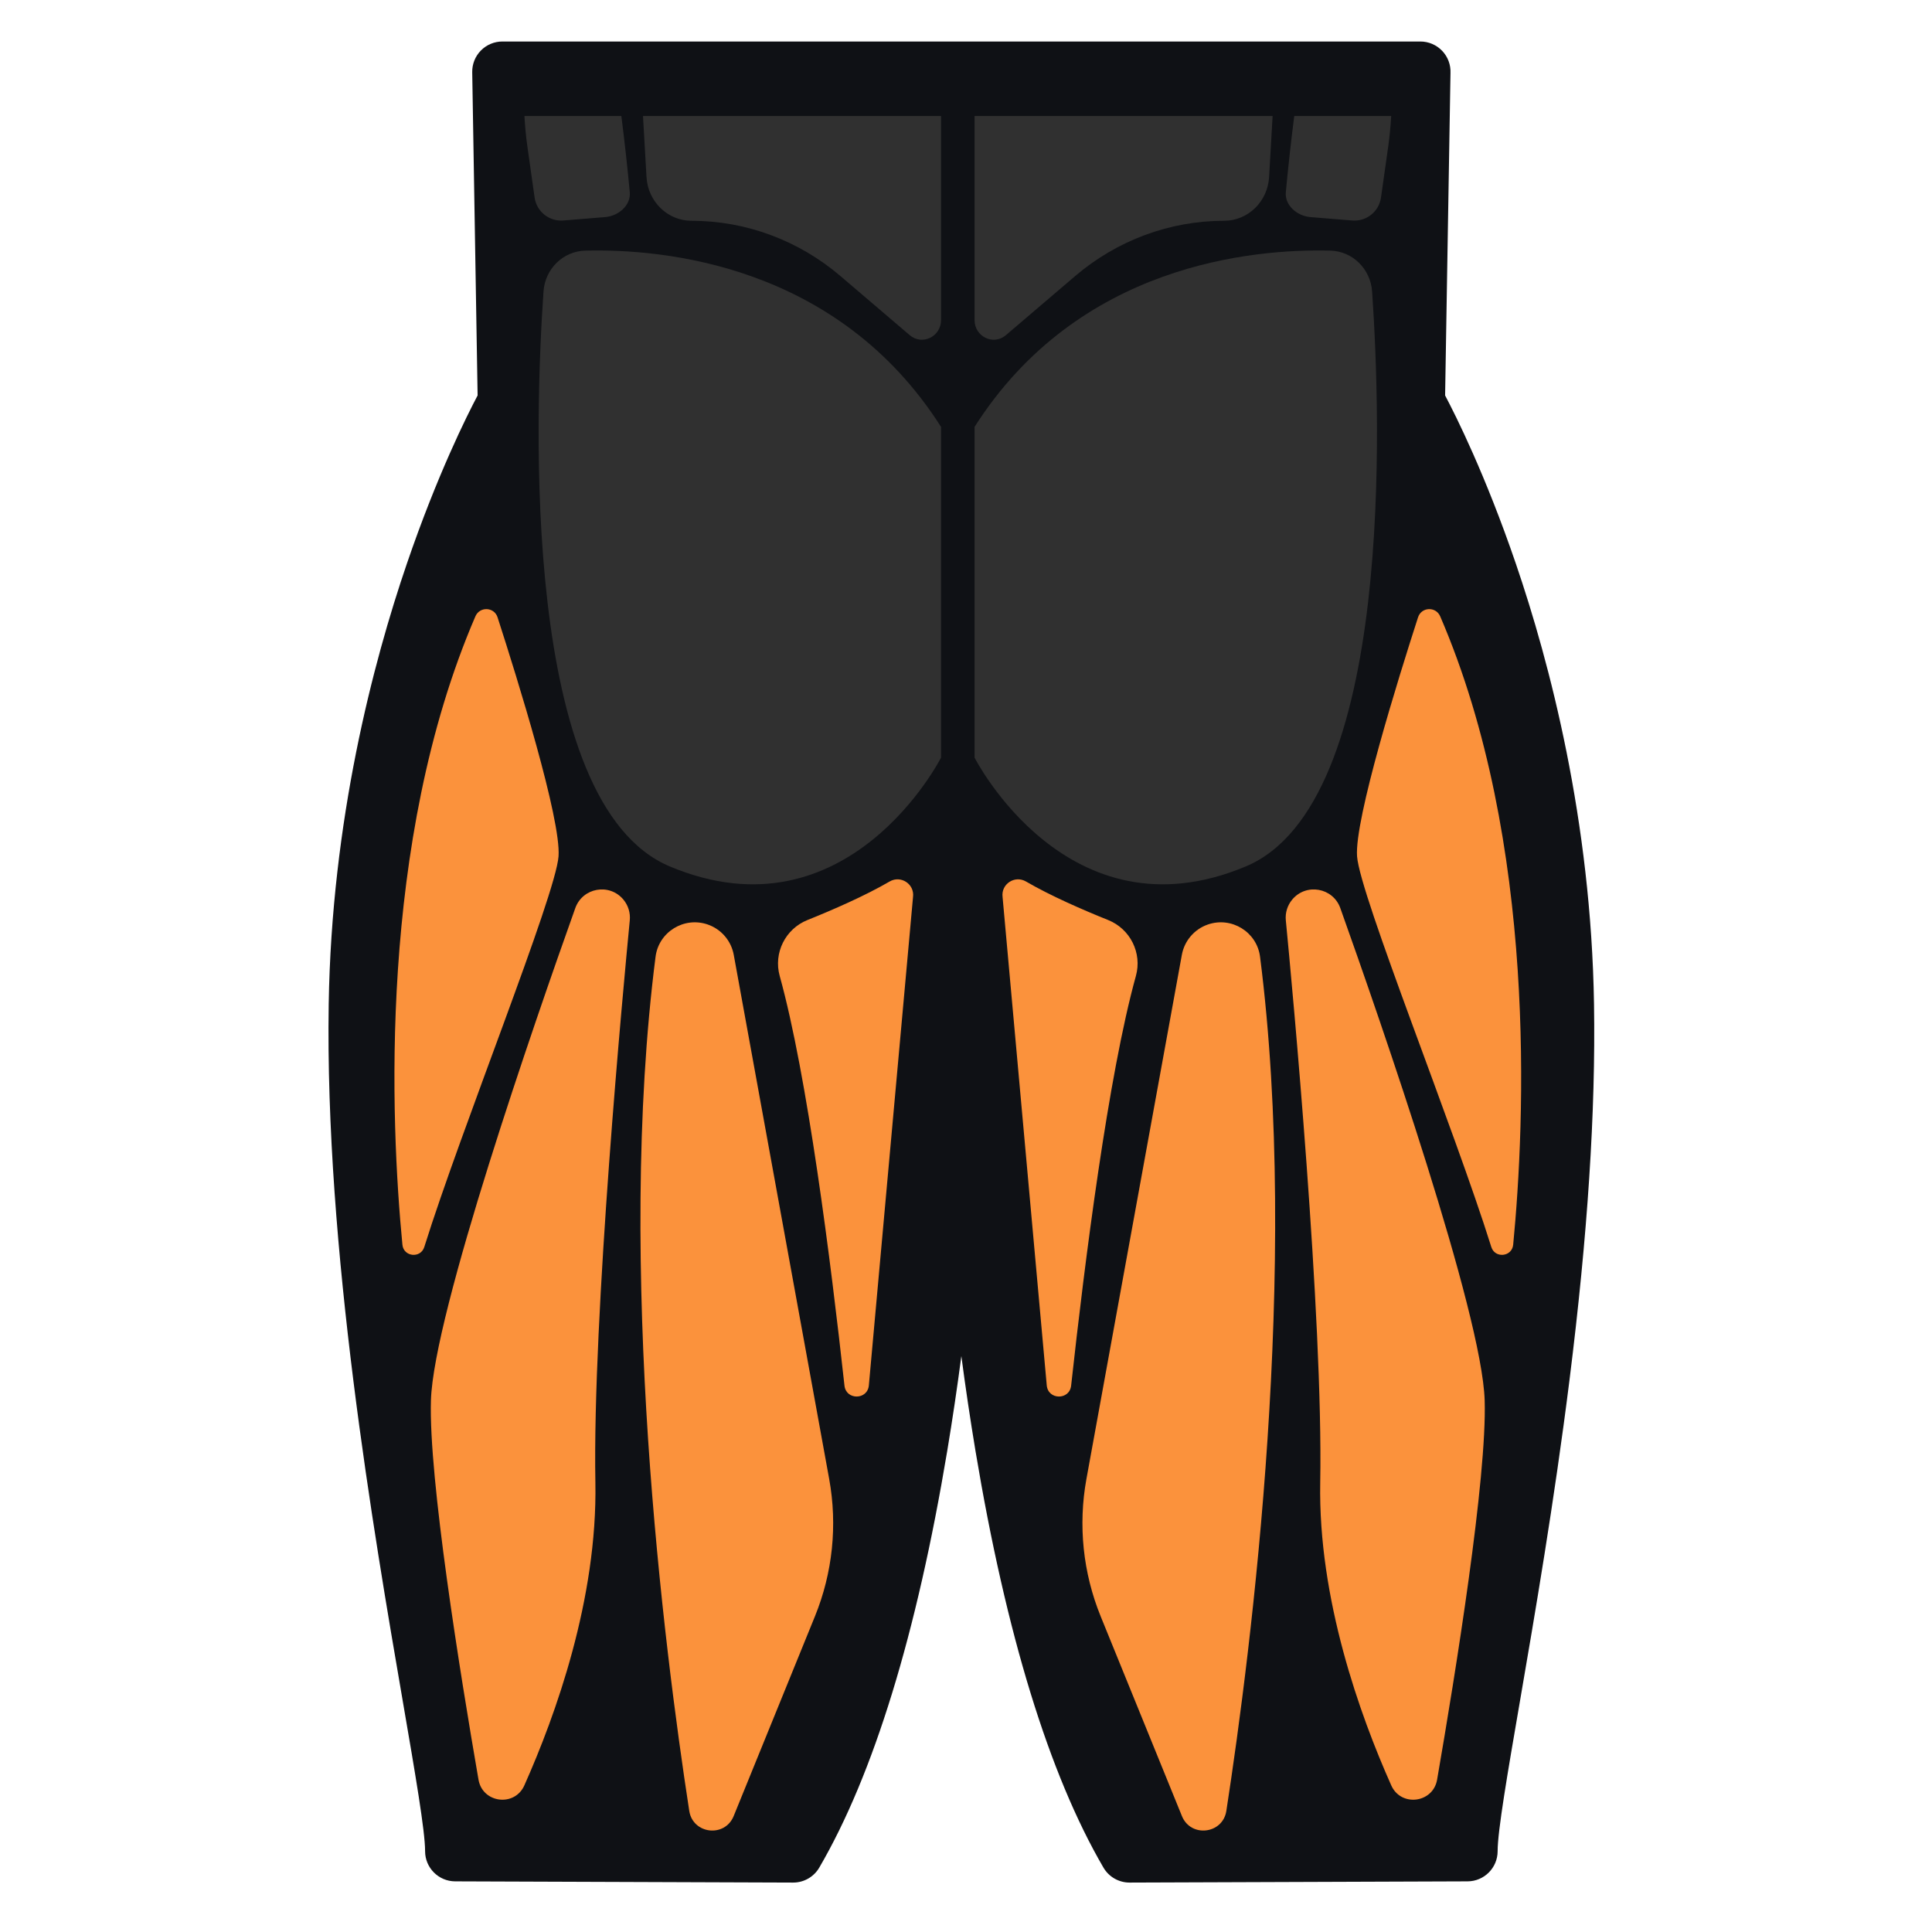
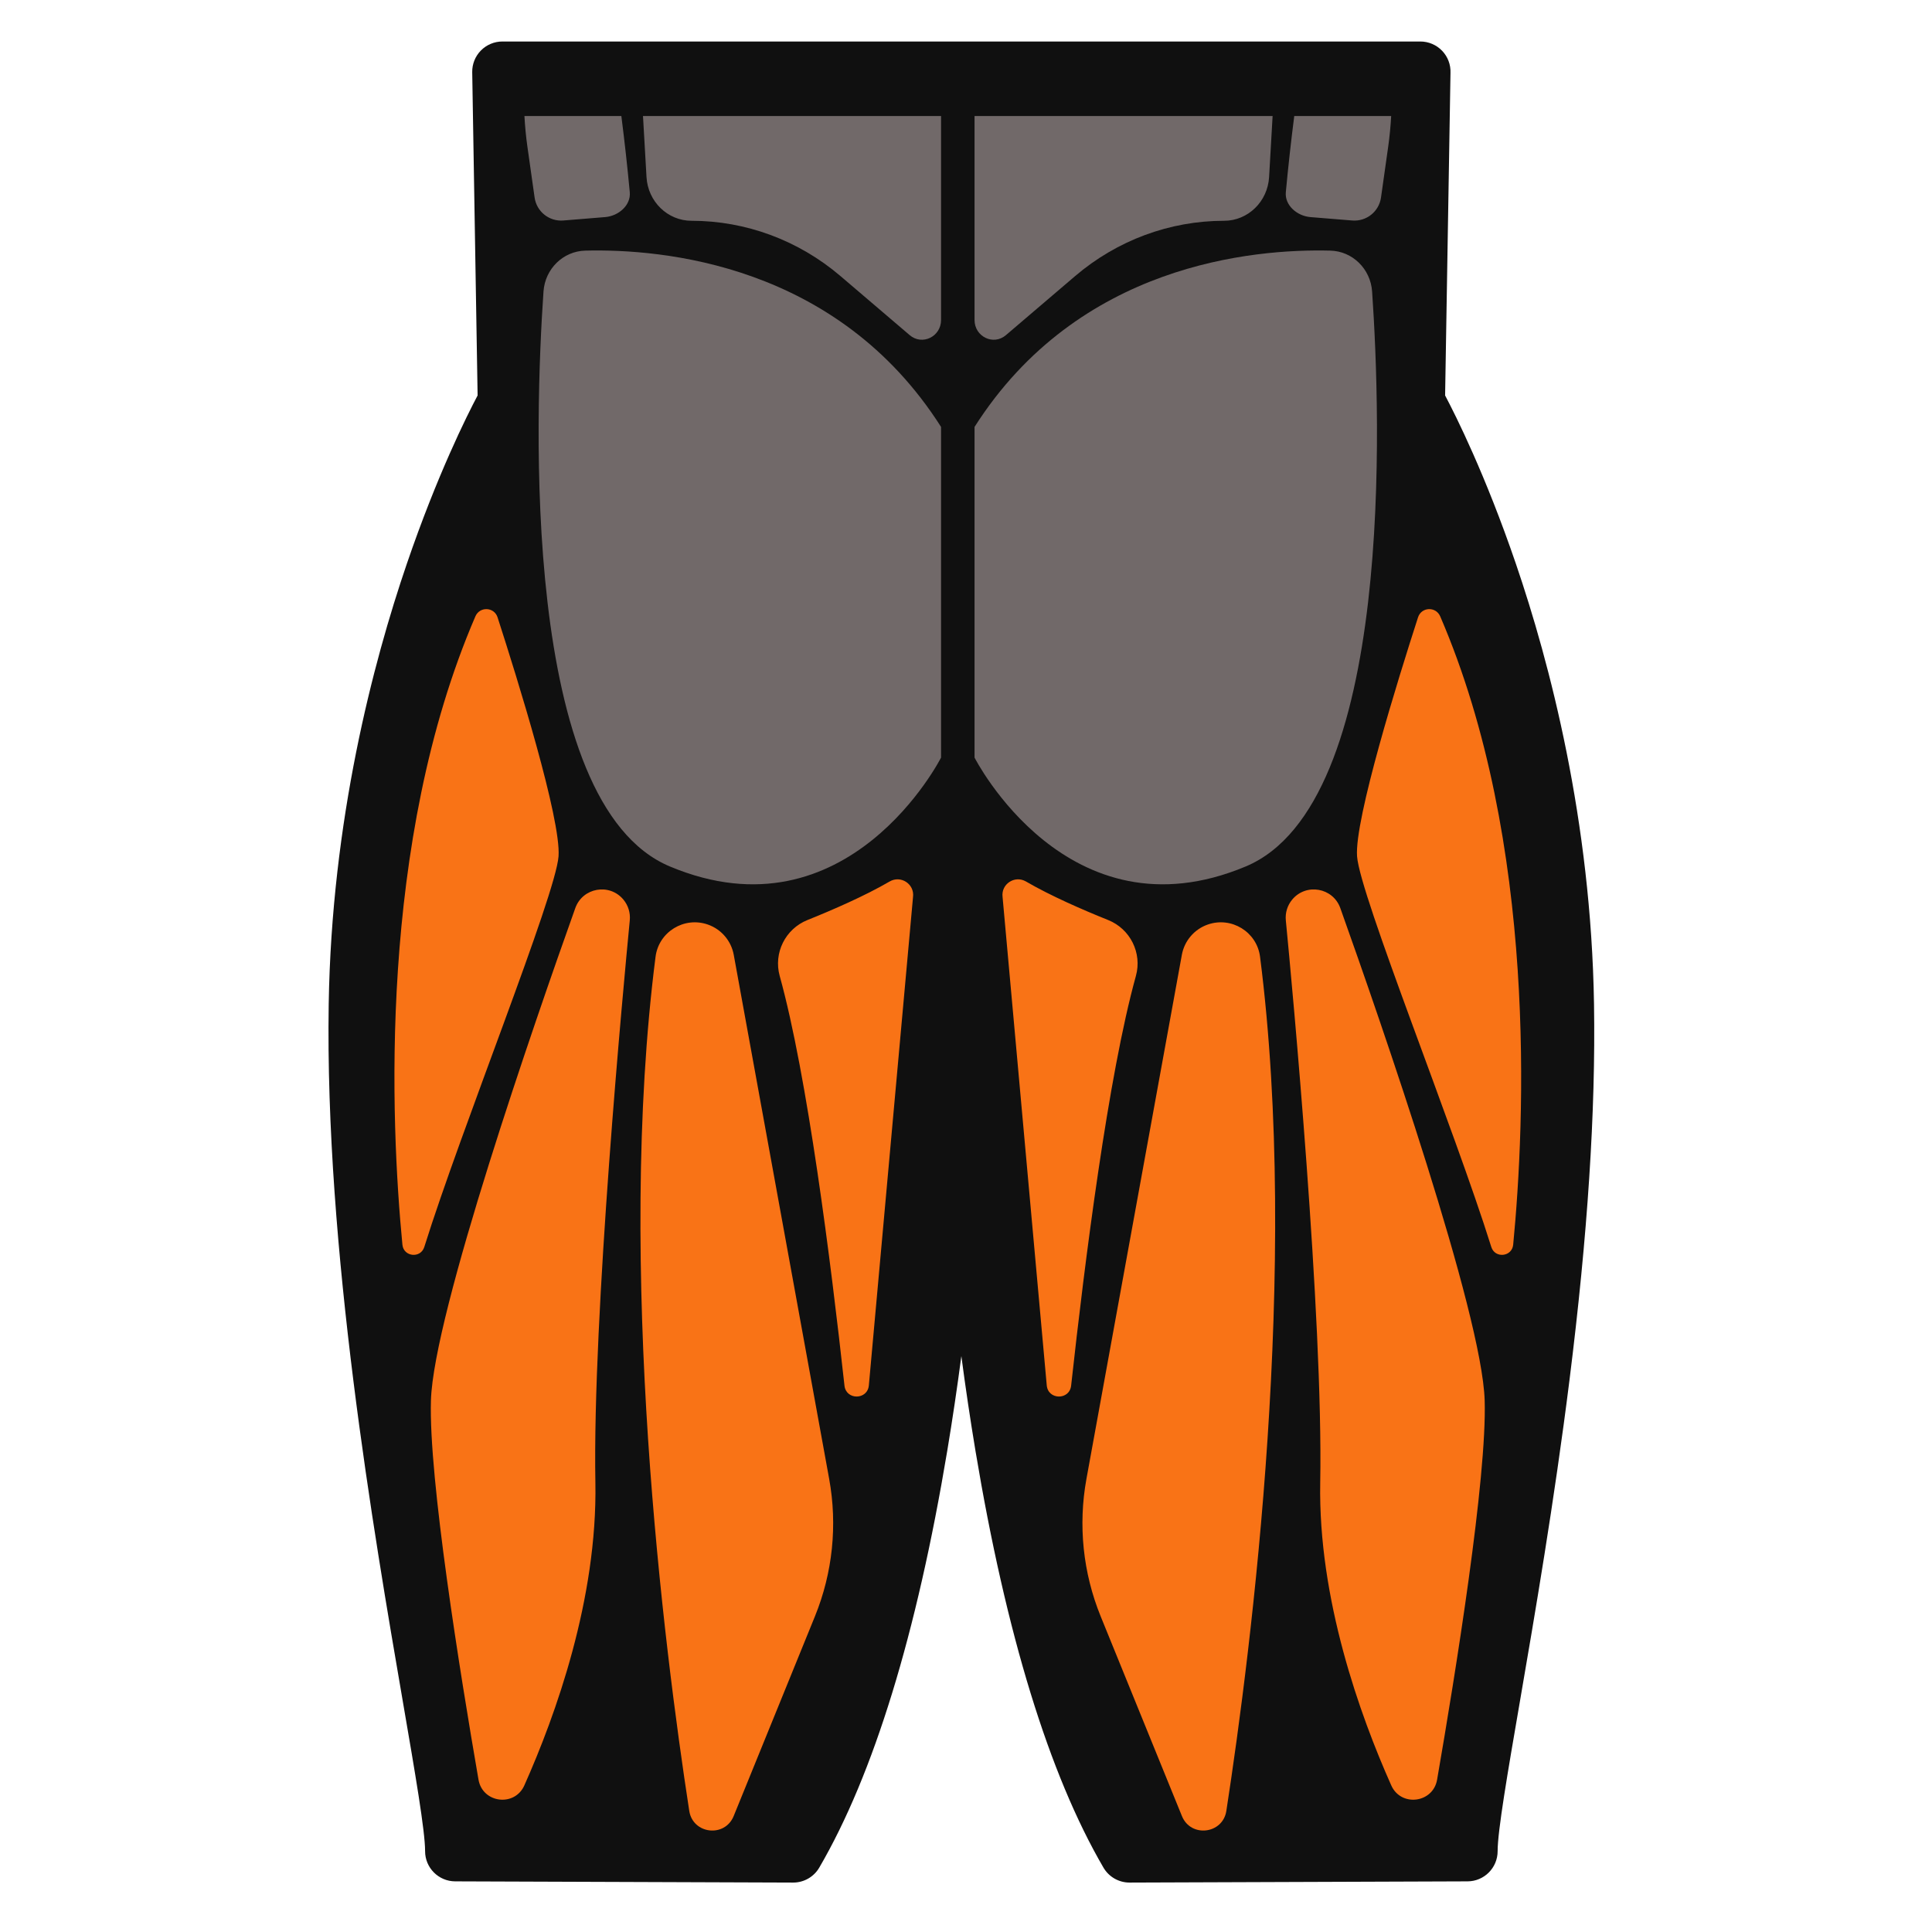
<svg xmlns="http://www.w3.org/2000/svg" version="1.1" width="512" height="512" x="0" y="0" viewBox="0 0 512 512" style="enable-background:new 0 0 512 512" xml:space="preserve" class="">
  <g>
-     <path fill="#0f1115" d="M376.405 10.998H133.142a8 8 0 0 0-7.999 8.133l1.428 85.668c-2.813 5.314-10.695 21.029-18.735 44.541-9.029 26.405-19.953 68.092-20.726 116.742-1.026 64.644 11.911 139.871 19.641 184.818 3.298 19.178 5.903 34.325 5.903 39.679a8 8 0 0 0 7.971 8l89.552.323h.029a8 8 0 0 0 6.911-3.971c14.403-24.71 25.815-61.877 33.918-110.468a757.67 757.67 0 0 0 3.735-25.084 757.276 757.276 0 0 0 3.735 25.084c8.103 48.591 19.515 85.758 33.918 110.468a8.002 8.002 0 0 0 6.912 3.971h.029l89.552-.323a8 8 0 0 0 7.971-8c0-5.354 2.605-20.502 5.903-39.679 3.84-22.331 9.1-52.913 13.147-85.223 4.822-38.493 6.946-71.071 6.493-99.595-.772-48.65-11.697-90.337-20.726-116.742-8.04-23.512-15.922-39.227-18.735-44.541l1.425-85.463a7.994 7.994 0 0 0-7.989-8.338z" opacity="1" data-original="#484f69" class="" />
-     <path fill="#303030" d="M155.098 66.418c20.473-.514 66.819 3.535 94.291 46.718v87.635s-24.656 48.627-71.86 28.855c-39.569-16.574-35.763-119.51-33.497-152.373.415-6.017 5.212-10.688 11.066-10.835z" opacity="1" data-original="#9fabce" class="" />
+     <path fill="#101010" d="M376.405 10.998H133.142a8 8 0 0 0-7.999 8.133l1.428 85.668c-2.813 5.314-10.695 21.029-18.735 44.541-9.029 26.405-19.953 68.092-20.726 116.742-1.026 64.644 11.911 139.871 19.641 184.818 3.298 19.178 5.903 34.325 5.903 39.679a8 8 0 0 0 7.971 8l89.552.323h.029a8 8 0 0 0 6.911-3.971c14.403-24.71 25.815-61.877 33.918-110.468a757.67 757.67 0 0 0 3.735-25.084 757.276 757.276 0 0 0 3.735 25.084c8.103 48.591 19.515 85.758 33.918 110.468a8.002 8.002 0 0 0 6.912 3.971h.029l89.552-.323a8 8 0 0 0 7.971-8c0-5.354 2.605-20.502 5.903-39.679 3.84-22.331 9.1-52.913 13.147-85.223 4.822-38.493 6.946-71.071 6.493-99.595-.772-48.65-11.697-90.337-20.726-116.742-8.04-23.512-15.922-39.227-18.735-44.541l1.425-85.463a7.994 7.994 0 0 0-7.989-8.338z" opacity="1" data-original="#484f69" class="" />
+     <path fill="#716969" d="M155.098 66.418c20.473-.514 66.819 3.535 94.291 46.718v87.635s-24.656 48.627-71.86 28.855c-39.569-16.574-35.763-119.51-33.497-152.373.415-6.017 5.212-10.688 11.066-10.835z" opacity="1" data-original="#9fabce" class="" />
    <g fill="#ff004f">
-       <path d="M213.994 243.813c6.696-2.688 15.225-6.397 21.764-10.207 2.976-1.734 6.643.683 6.204 4.099l-11.707 129.436c-.353 3.903-6.035 3.957-6.462.062-3.625-33.044-9.841-82.168-17.163-108.564-1.69-6.093 1.497-12.471 7.364-14.826zM194.452 253.04l25.288 138.893a65.477 65.477 0 0 1-3.768 36.4L194.43 481.28c-2.35 5.776-10.82 4.788-11.77-1.375-6.681-43.335-19.448-144.075-8.933-226.351.844-6.605 7.586-10.736 13.871-8.536a10.49 10.49 0 0 1 6.854 8.022zM165.221 238.417a7.452 7.452 0 0 1 1.678 5.47c-1.693 17.489-9.914 105.101-9.116 149.006.561 30.837-10.543 61.674-18.827 80.256-2.574 5.773-11.071 4.708-12.149-1.52-4.886-28.234-13.236-79.986-12.604-100.526.71-23.064 27.467-100.204 38.252-130.44 1.943-5.448 9.077-6.702 12.766-2.246z" fill="#fb923c" opacity="1" data-original="#ff004f" class="" />
+       <path d="M213.994 243.813c6.696-2.688 15.225-6.397 21.764-10.207 2.976-1.734 6.643.683 6.204 4.099l-11.707 129.436c-.353 3.903-6.035 3.957-6.462.062-3.625-33.044-9.841-82.168-17.163-108.564-1.69-6.093 1.497-12.471 7.364-14.826zM194.452 253.04l25.288 138.893a65.477 65.477 0 0 1-3.768 36.4L194.43 481.28c-2.35 5.776-10.82 4.788-11.77-1.375-6.681-43.335-19.448-144.075-8.933-226.351.844-6.605 7.586-10.736 13.871-8.536a10.49 10.49 0 0 1 6.854 8.022zM165.221 238.417a7.452 7.452 0 0 1 1.678 5.47c-1.693 17.489-9.914 105.101-9.116 149.006.561 30.837-10.543 61.674-18.827 80.256-2.574 5.773-11.071 4.708-12.149-1.52-4.886-28.234-13.236-79.986-12.604-100.526.71-23.064 27.467-100.204 38.252-130.44 1.943-5.448 9.077-6.702 12.766-2.246z" fill="#f97316" opacity="1" data-original="#ff004f" class="" />
    </g>
-     <path fill="#fb923c" d="M125.987 163.333c1.149-2.664 4.977-2.503 5.87.257 5.248 16.233 16.862 53.502 16.163 63.338-.731 10.287-25.81 72.296-35.576 103.532-.968 3.097-5.488 2.633-5.8-.597-3.127-32.371-6.482-106.624 19.343-166.53z" opacity="1" data-original="#ff8564" class="" />
-     <path fill="#303030" d="M352.556 66.418c-20.473-.514-66.819 3.535-94.291 46.718v87.635s24.656 48.627 71.86 28.855c39.569-16.574 35.763-119.51 33.497-152.373-.415-6.017-5.211-10.688-11.066-10.835z" opacity="1" data-original="#9fabce" class="" />
-     <path fill="#fb923c" d="M293.66 243.813c-6.696-2.688-15.225-6.397-21.764-10.207-2.976-1.734-6.643.683-6.204 4.099L277.4 367.141c.353 3.903 6.035 3.957 6.462.062 3.625-33.044 9.841-82.168 17.163-108.564 1.69-6.093-1.497-12.471-7.365-14.826zM313.203 253.04l-25.288 138.893a65.477 65.477 0 0 0 3.768 36.4l21.542 52.947c2.35 5.776 10.82 4.788 11.77-1.375 6.681-43.335 19.448-144.075 8.933-226.351-.844-6.605-7.586-10.736-13.871-8.536a10.488 10.488 0 0 0-6.854 8.022zM342.434 238.417a7.452 7.452 0 0 0-1.678 5.47c1.693 17.489 9.914 105.101 9.116 149.006-.561 30.837 10.543 61.674 18.827 80.256 2.574 5.773 11.072 4.708 12.149-1.52 4.886-28.234 13.236-79.986 12.604-100.526-.71-23.064-27.467-100.204-38.252-130.44-1.944-5.448-9.078-6.702-12.766-2.246z" opacity="1" data-original="#ff004f" class="" />
-     <path fill="#fb923c" d="M381.667 163.333c-1.149-2.664-4.977-2.503-5.87.257-5.248 16.233-16.862 53.502-16.163 63.338.731 10.287 25.81 72.296 35.576 103.532.968 3.097 5.488 2.633 5.8-.597 3.127-32.371 6.483-106.624-19.343-166.53z" opacity="1" data-original="#ff8564" class="" />
-     <path fill="#303030" d="M171.331 46.926c.374 6.505 5.603 11.583 11.927 11.583 14.415 0 28.378 5.184 39.481 14.659l18.348 15.657c3.305 2.82 8.303.398 8.303-4.024V30.747H170.4zM139.761 38.82l1.914 13.527a7.106 7.106 0 0 0 7.613 6.087l11.097-.904c3.504-.286 6.836-3.098 6.513-6.599a592.047 592.047 0 0 0-2.233-20.185H138.98c.153 2.698.402 5.392.781 8.074zM258.265 84.802c0 4.422 4.998 6.844 8.303 4.024l18.348-15.657c11.102-9.474 25.066-14.659 39.481-14.659 6.324 0 11.552-5.078 11.927-11.583l.93-16.179h-78.989zM340.757 50.932c-.323 3.501 3.009 6.313 6.513 6.599l11.097.904a7.106 7.106 0 0 0 7.613-6.087l1.914-13.527a96.94 96.94 0 0 0 .781-8.073H342.99a591.429 591.429 0 0 0-2.233 20.184z" opacity="1" data-original="#9fabce" class="" />
+     <path fill="#f97316" d="M125.987 163.333c1.149-2.664 4.977-2.503 5.87.257 5.248 16.233 16.862 53.502 16.163 63.338-.731 10.287-25.81 72.296-35.576 103.532-.968 3.097-5.488 2.633-5.8-.597-3.127-32.371-6.482-106.624 19.343-166.53z" opacity="1" data-original="#ff8564" class="" />
+     <path fill="#716969" d="M352.556 66.418c-20.473-.514-66.819 3.535-94.291 46.718v87.635s24.656 48.627 71.86 28.855c39.569-16.574 35.763-119.51 33.497-152.373-.415-6.017-5.211-10.688-11.066-10.835z" opacity="1" data-original="#9fabce" class="" />
+     <path fill="#f97316" d="M293.66 243.813c-6.696-2.688-15.225-6.397-21.764-10.207-2.976-1.734-6.643.683-6.204 4.099L277.4 367.141c.353 3.903 6.035 3.957 6.462.062 3.625-33.044 9.841-82.168 17.163-108.564 1.69-6.093-1.497-12.471-7.365-14.826zM313.203 253.04l-25.288 138.893a65.477 65.477 0 0 0 3.768 36.4l21.542 52.947c2.35 5.776 10.82 4.788 11.77-1.375 6.681-43.335 19.448-144.075 8.933-226.351-.844-6.605-7.586-10.736-13.871-8.536a10.488 10.488 0 0 0-6.854 8.022zM342.434 238.417a7.452 7.452 0 0 0-1.678 5.47c1.693 17.489 9.914 105.101 9.116 149.006-.561 30.837 10.543 61.674 18.827 80.256 2.574 5.773 11.072 4.708 12.149-1.52 4.886-28.234 13.236-79.986 12.604-100.526-.71-23.064-27.467-100.204-38.252-130.44-1.944-5.448-9.078-6.702-12.766-2.246z" opacity="1" data-original="#ff004f" class="" />
+     <path fill="#f97316" d="M381.667 163.333c-1.149-2.664-4.977-2.503-5.87.257-5.248 16.233-16.862 53.502-16.163 63.338.731 10.287 25.81 72.296 35.576 103.532.968 3.097 5.488 2.633 5.8-.597 3.127-32.371 6.483-106.624-19.343-166.53z" opacity="1" data-original="#ff8564" class="" />
+     <path fill="#716969" d="M171.331 46.926c.374 6.505 5.603 11.583 11.927 11.583 14.415 0 28.378 5.184 39.481 14.659l18.348 15.657c3.305 2.82 8.303.398 8.303-4.024V30.747H170.4zM139.761 38.82l1.914 13.527a7.106 7.106 0 0 0 7.613 6.087l11.097-.904c3.504-.286 6.836-3.098 6.513-6.599a592.047 592.047 0 0 0-2.233-20.185H138.98c.153 2.698.402 5.392.781 8.074zM258.265 84.802c0 4.422 4.998 6.844 8.303 4.024l18.348-15.657c11.102-9.474 25.066-14.659 39.481-14.659 6.324 0 11.552-5.078 11.927-11.583l.93-16.179h-78.989zM340.757 50.932c-.323 3.501 3.009 6.313 6.513 6.599l11.097.904a7.106 7.106 0 0 0 7.613-6.087l1.914-13.527a96.94 96.94 0 0 0 .781-8.073H342.99a591.429 591.429 0 0 0-2.233 20.184z" opacity="1" data-original="#9fabce" class="" />
  </g>
</svg>
